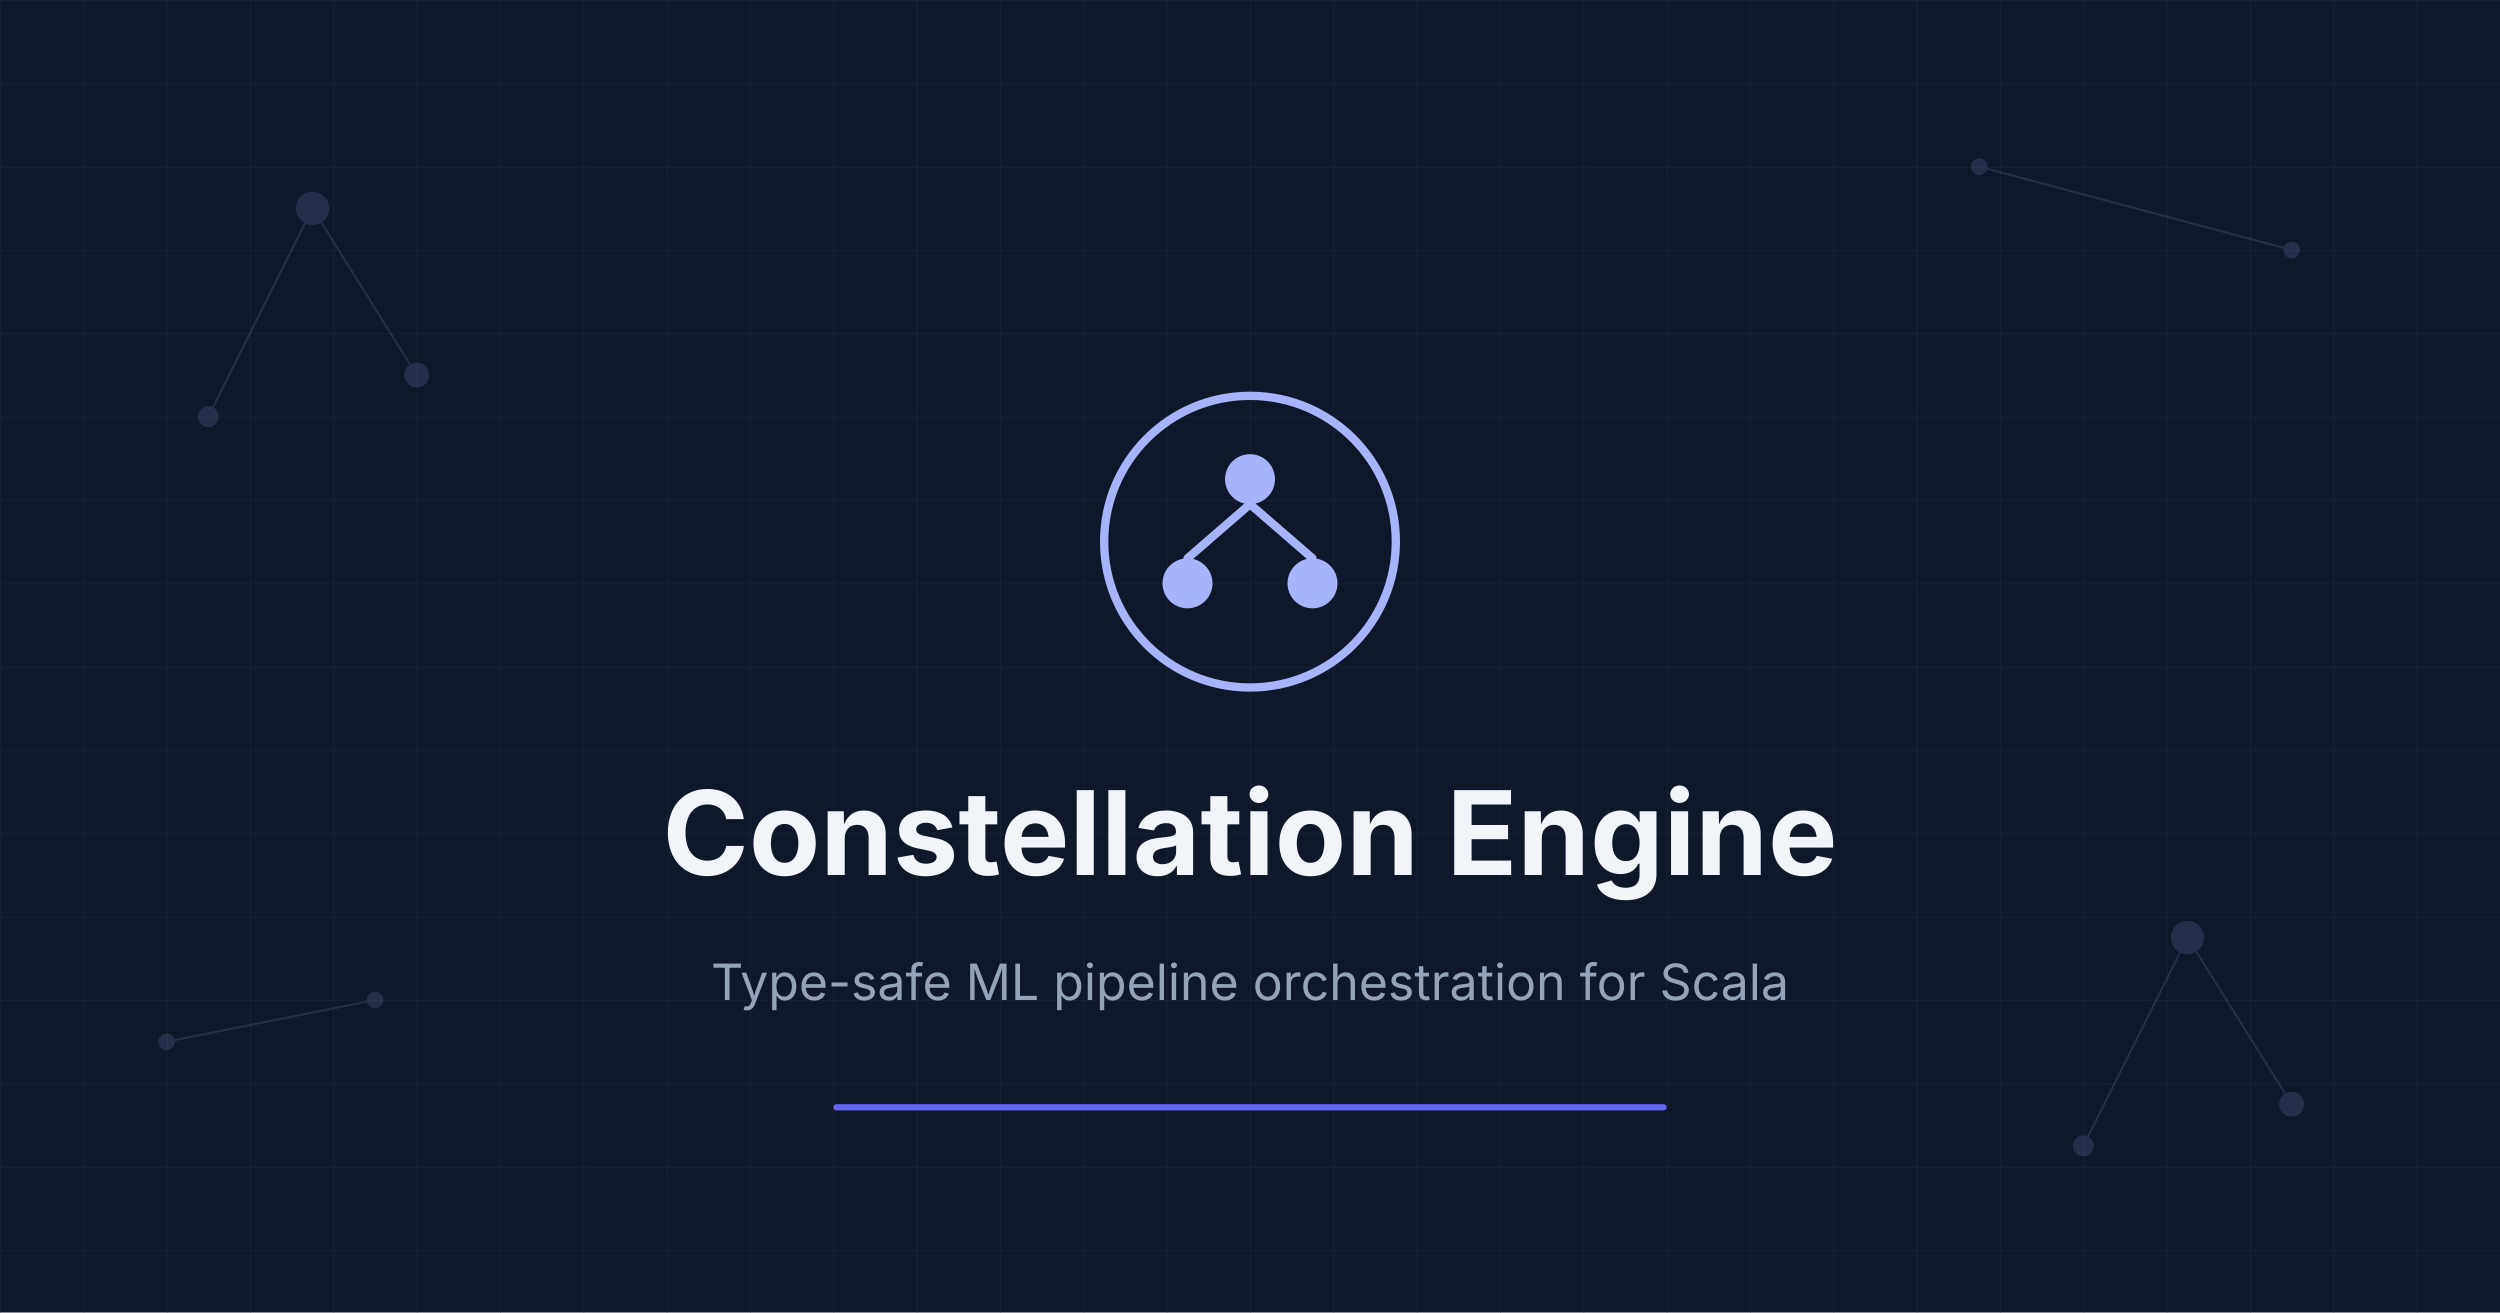
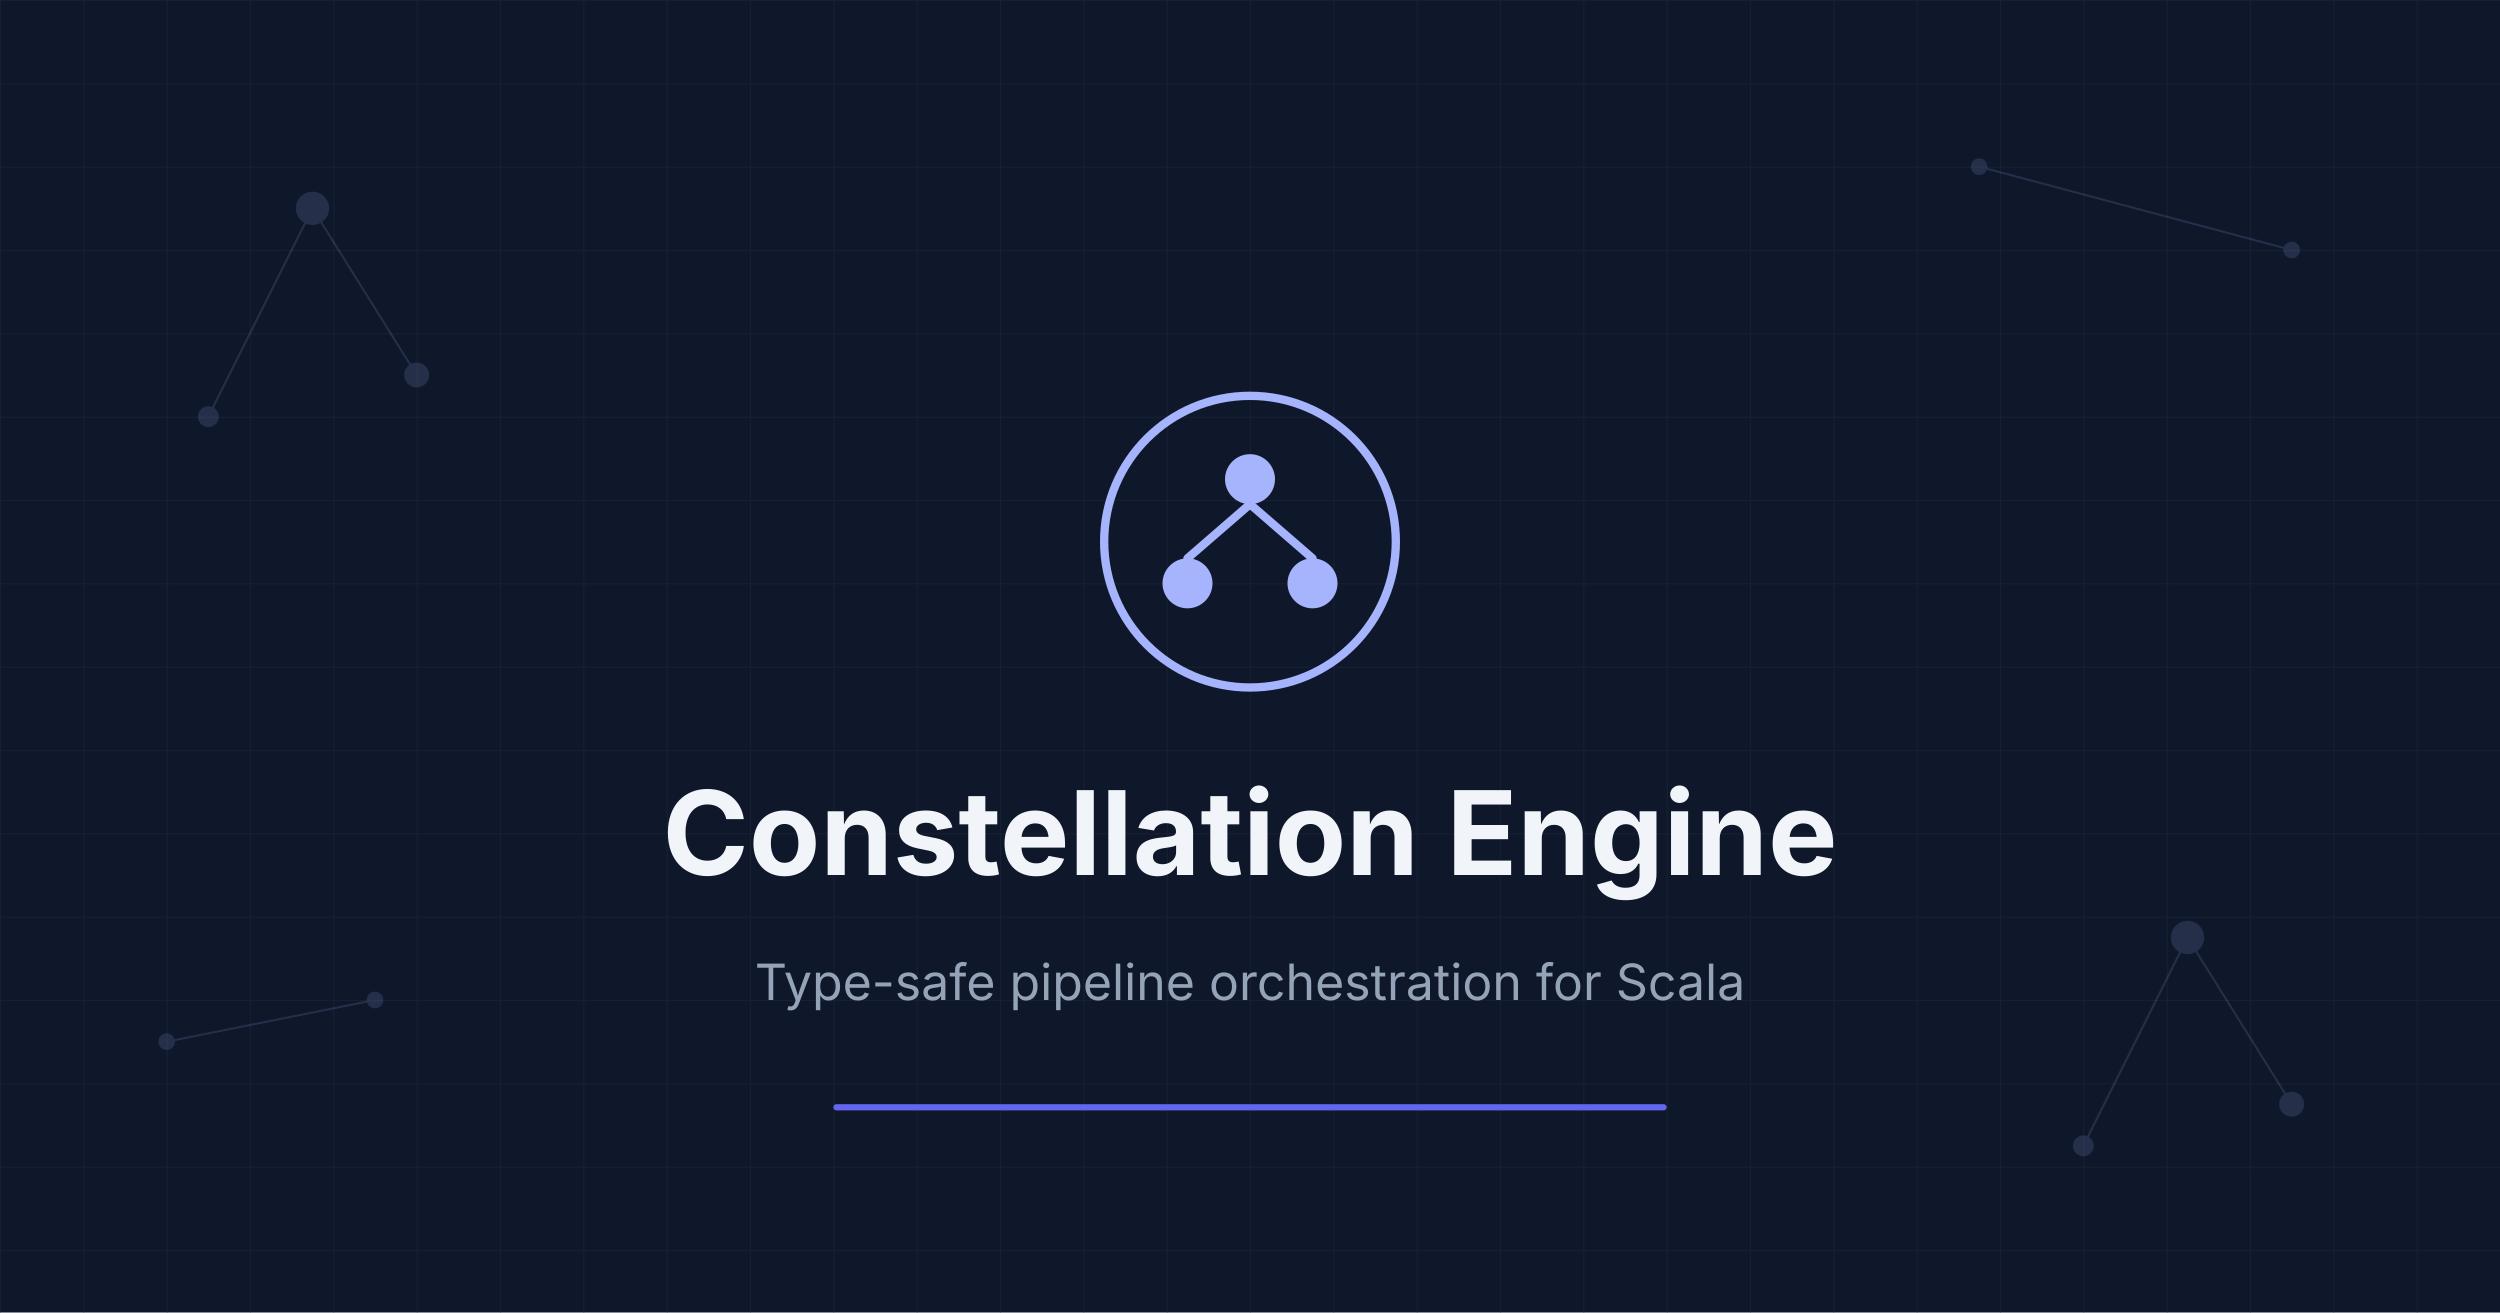
<svg xmlns="http://www.w3.org/2000/svg" viewBox="0 0 1200 630" width="1200" height="630">
  <rect width="1200" height="630" fill="#0f172a" />
  <defs>
    <pattern id="grid" width="40" height="40" patternUnits="userSpaceOnUse">
      <path d="M 40 0 L 0 0 0 40" fill="none" stroke="#1e293b" stroke-width="1" />
    </pattern>
  </defs>
  <rect width="1200" height="630" fill="url(#grid)" opacity="0.5" />
  <g opacity="0.15">
    <circle cx="150" cy="100" r="8" fill="#a5b4fc" />
    <circle cx="200" cy="180" r="6" fill="#a5b4fc" />
    <circle cx="100" cy="200" r="5" fill="#a5b4fc" />
    <line x1="150" y1="100" x2="200" y2="180" stroke="#a5b4fc" stroke-width="1" />
    <line x1="150" y1="100" x2="100" y2="200" stroke="#a5b4fc" stroke-width="1" />
    <circle cx="1050" cy="450" r="8" fill="#a5b4fc" />
    <circle cx="1100" cy="530" r="6" fill="#a5b4fc" />
    <circle cx="1000" cy="550" r="5" fill="#a5b4fc" />
    <line x1="1050" y1="450" x2="1100" y2="530" stroke="#a5b4fc" stroke-width="1" />
    <line x1="1050" y1="450" x2="1000" y2="550" stroke="#a5b4fc" stroke-width="1" />
    <circle cx="950" cy="80" r="4" fill="#a5b4fc" />
    <circle cx="1100" cy="120" r="4" fill="#a5b4fc" />
    <line x1="950" y1="80" x2="1100" y2="120" stroke="#a5b4fc" stroke-width="1" />
    <circle cx="80" cy="500" r="4" fill="#a5b4fc" />
    <circle cx="180" cy="480" r="4" fill="#a5b4fc" />
    <line x1="80" y1="500" x2="180" y2="480" stroke="#a5b4fc" stroke-width="1" />
  </g>
  <g transform="translate(520, 180)">
    <circle cx="80" cy="80" r="70" fill="none" stroke="#a5b4fc" stroke-width="4" />
    <circle cx="80" cy="50" r="12" fill="#a5b4fc" />
    <circle cx="50" cy="100" r="12" fill="#a5b4fc" />
    <circle cx="110" cy="100" r="12" fill="#a5b4fc" />
    <line x1="80" y1="62" x2="50" y2="88" stroke="#a5b4fc" stroke-width="4" stroke-linecap="round" />
    <line x1="80" y1="62" x2="110" y2="88" stroke="#a5b4fc" stroke-width="4" stroke-linecap="round" />
  </g>
  <text x="600" y="420" text-anchor="middle" font-family="system-ui, -apple-system, 'Segoe UI', sans-serif" font-size="56" font-weight="700" fill="#f1f5f9">
    Constellation Engine
  </text>
  <text x="600" y="480" text-anchor="middle" font-family="system-ui, -apple-system, 'Segoe UI', sans-serif" font-size="24" font-weight="400" fill="#94a3b8">
-     Type-safe ML pipeline orchestration for Scala
+     Type-safe pipeline orchestration for Scala
  </text>
  <rect x="400" y="530" width="400" height="3" rx="1.5" fill="#6366f1" />
</svg>
